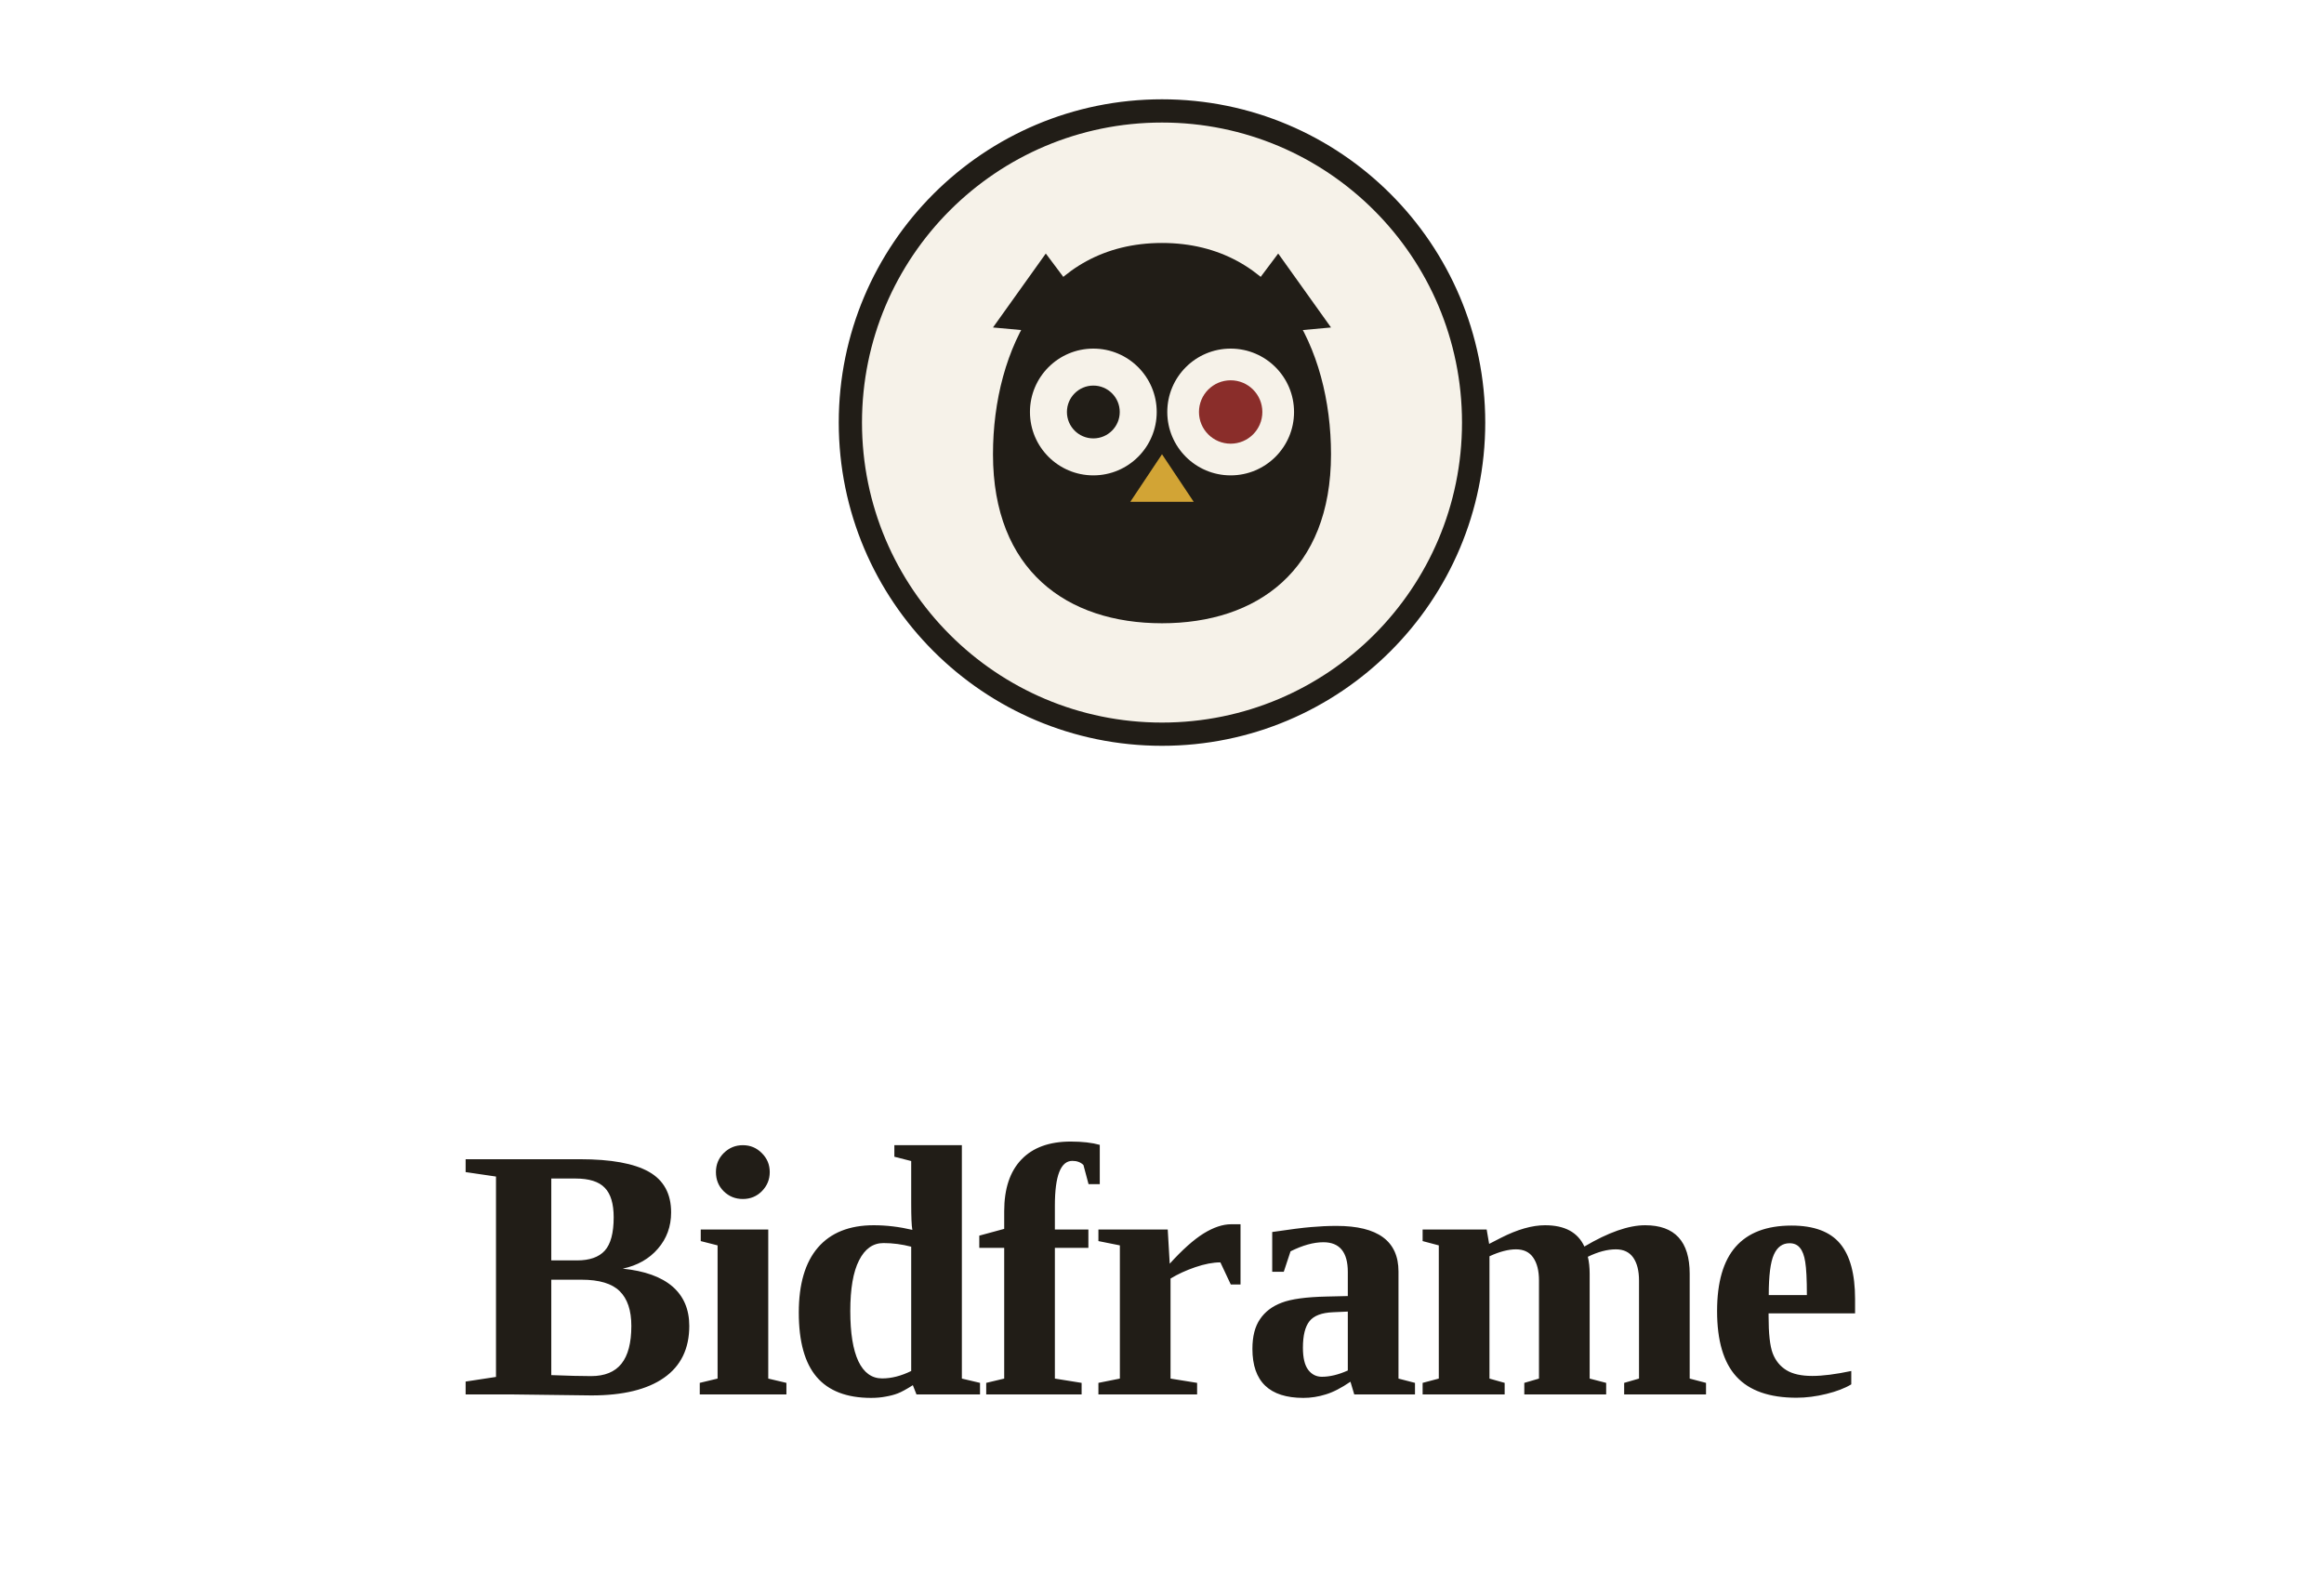
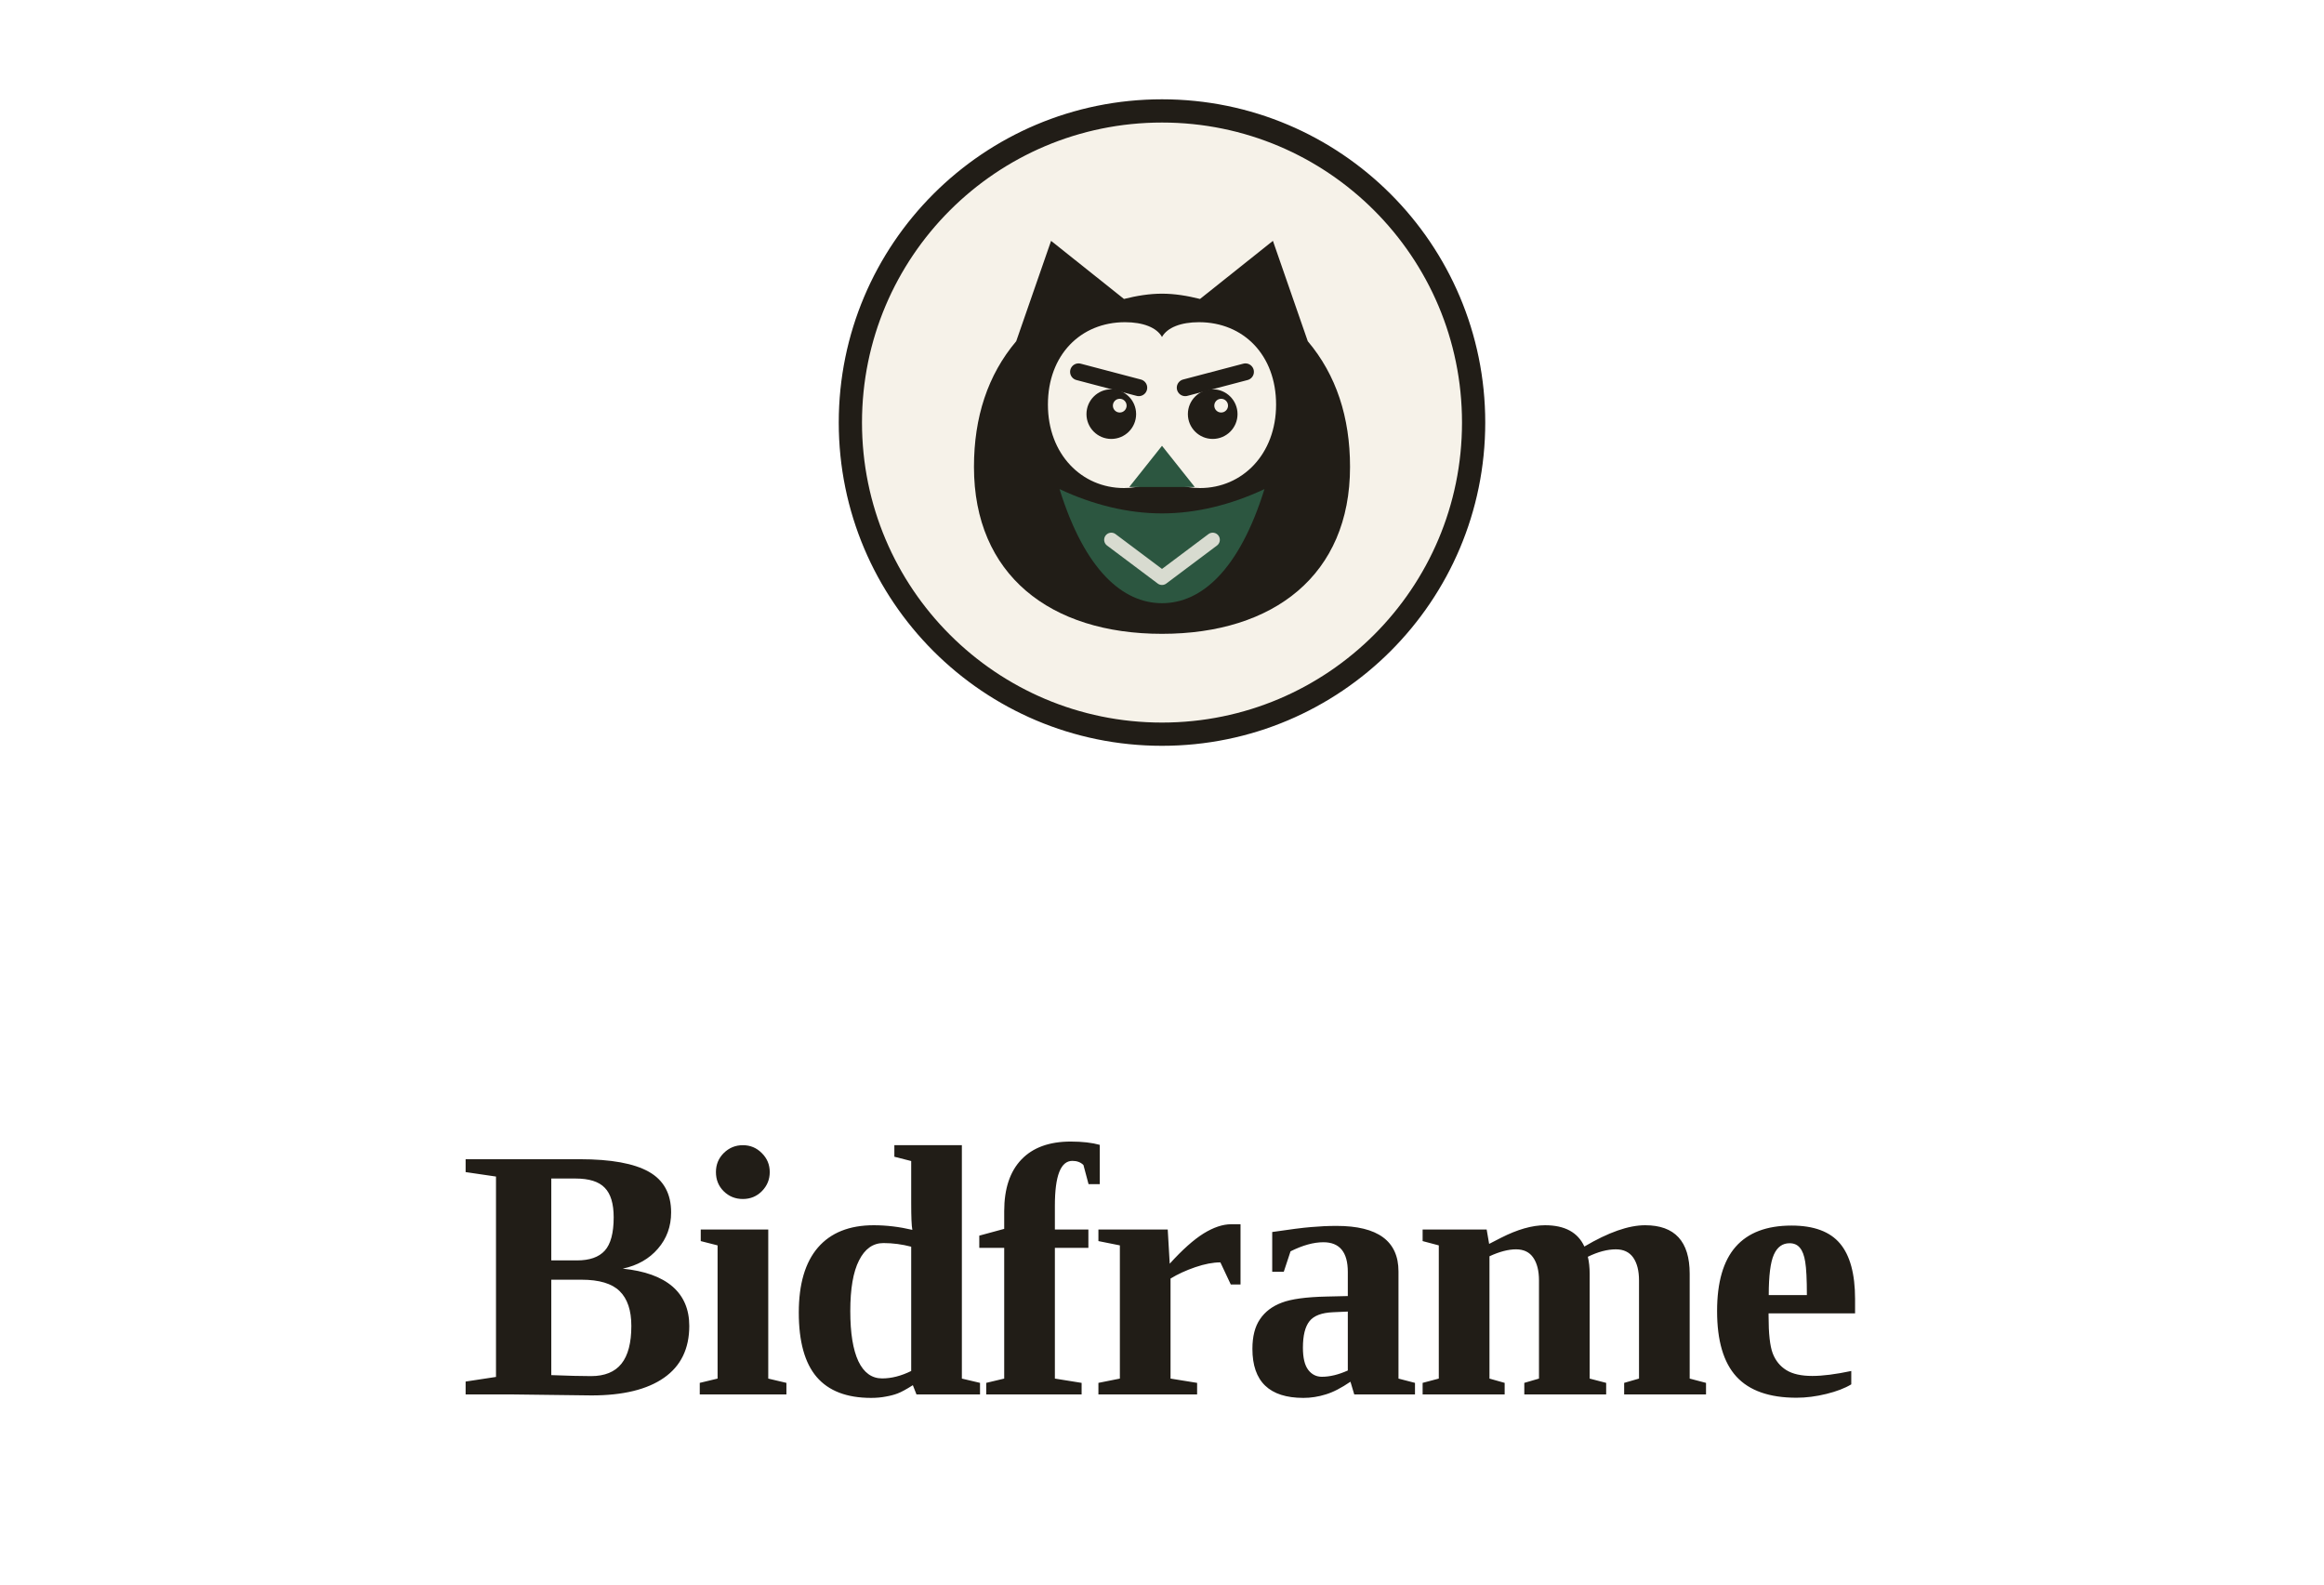
<svg xmlns="http://www.w3.org/2000/svg" viewBox="0 0 220 150" width="220" height="150" role="img" aria-label="Bidframe">
  <defs>

  </defs>
  <g transform="translate(78 8)">
    <circle cx="32" cy="32" r="29.5" fill="#f6f2e9" />
    <circle cx="32" cy="32" r="29.5" fill="none" stroke="#211d17" stroke-width="2.2" />
-     <path d="M21 16L27 24L16 23Z" fill="#211d17" />
-     <path d="M43 16L37 24L48 23Z" fill="#211d17" />
-     <path d="M32 15C21 15 16 25 16 35C16 46 23 51 32 51C41 51 48 46 48 35C48 25 43 15 32 15Z" fill="#211d17" />
-     <circle cx="25.5" cy="31" r="6" fill="#f6f2e9" />
-     <circle cx="38.5" cy="31" r="6" fill="#f6f2e9" />
-     <circle cx="25.5" cy="31" r="2.5" fill="#211d17" />
-     <circle cx="38.5" cy="31" r="3" fill="#8a2d2a" />
-     <path d="M32 35L35 39.5H29Z" fill="#d2a435" />
+     <path d="M18.2 24.3L21.5 14.8L28.4 20.3C29.6 20 30.8 19.8 32 19.8C33.2 19.8 34.4 20 35.6 20.3L42.5 14.8L45.8 24.3C48.5 27.5 49.8 31.5 49.8 36.2C49.8 46.4 42.6 52 32 52C21.4 52 14.2 46.4 14.2 36.2C14.2 31.5 15.5 27.5 18.2 24.3Z" fill="#211d17" />
+     <path d="M21.2 30.3C21.2 25.6 24.3 22.5 28.5 22.5C30.2 22.5 31.5 23 32 23.9C32.5 23 33.8 22.5 35.5 22.5C39.7 22.5 42.8 25.6 42.8 30.3C42.8 35 39.6 38.2 35.6 38.2C34 38.2 32.8 37.7 32 36.8C31.2 37.7 30 38.2 28.4 38.2C24.4 38.2 21.2 35 21.2 30.3Z" fill="#f6f2e9" />
+     <path d="M22.3 38.3C24.7 46 28.3 49.1 32 49.1C35.7 49.1 39.3 46 41.7 38.3C38.5 39.8 35.2 40.6 32 40.6C28.8 40.6 25.5 39.8 22.3 38.3Z" fill="#2c5640" />
+     <path d="M24.1 27.2L29.8 28.7M39.9 27.2L34.2 28.7" fill="none" stroke="#211d17" stroke-width="1.6" stroke-linecap="round" />
+     <circle cx="27.2" cy="31.2" r="2.35" fill="#211d17" />
+     <circle cx="36.8" cy="31.2" r="2.35" fill="#211d17" />
+     <circle cx="28" cy="30.4" r="0.65" fill="#f6f2e9" />
+     <circle cx="37.6" cy="30.4" r="0.65" fill="#f6f2e9" />
+     <path d="M32 34.2L35.1 38.1H28.9Z" fill="#2c5640" />
+     <path d="M27.2 43.1L32 46.7L36.8 43.1" fill="none" stroke="#f6f2e9" stroke-width="1.35" stroke-linecap="round" stroke-linejoin="round" opacity="0.85" />
  </g>
  <text x="110" y="132" text-anchor="middle" font-family="Fraunces, Georgia, 'Times New Roman', serif" font-weight="600" font-size="34" letter-spacing="-0.7" fill="#211d17">Bidframe</text>
</svg>
